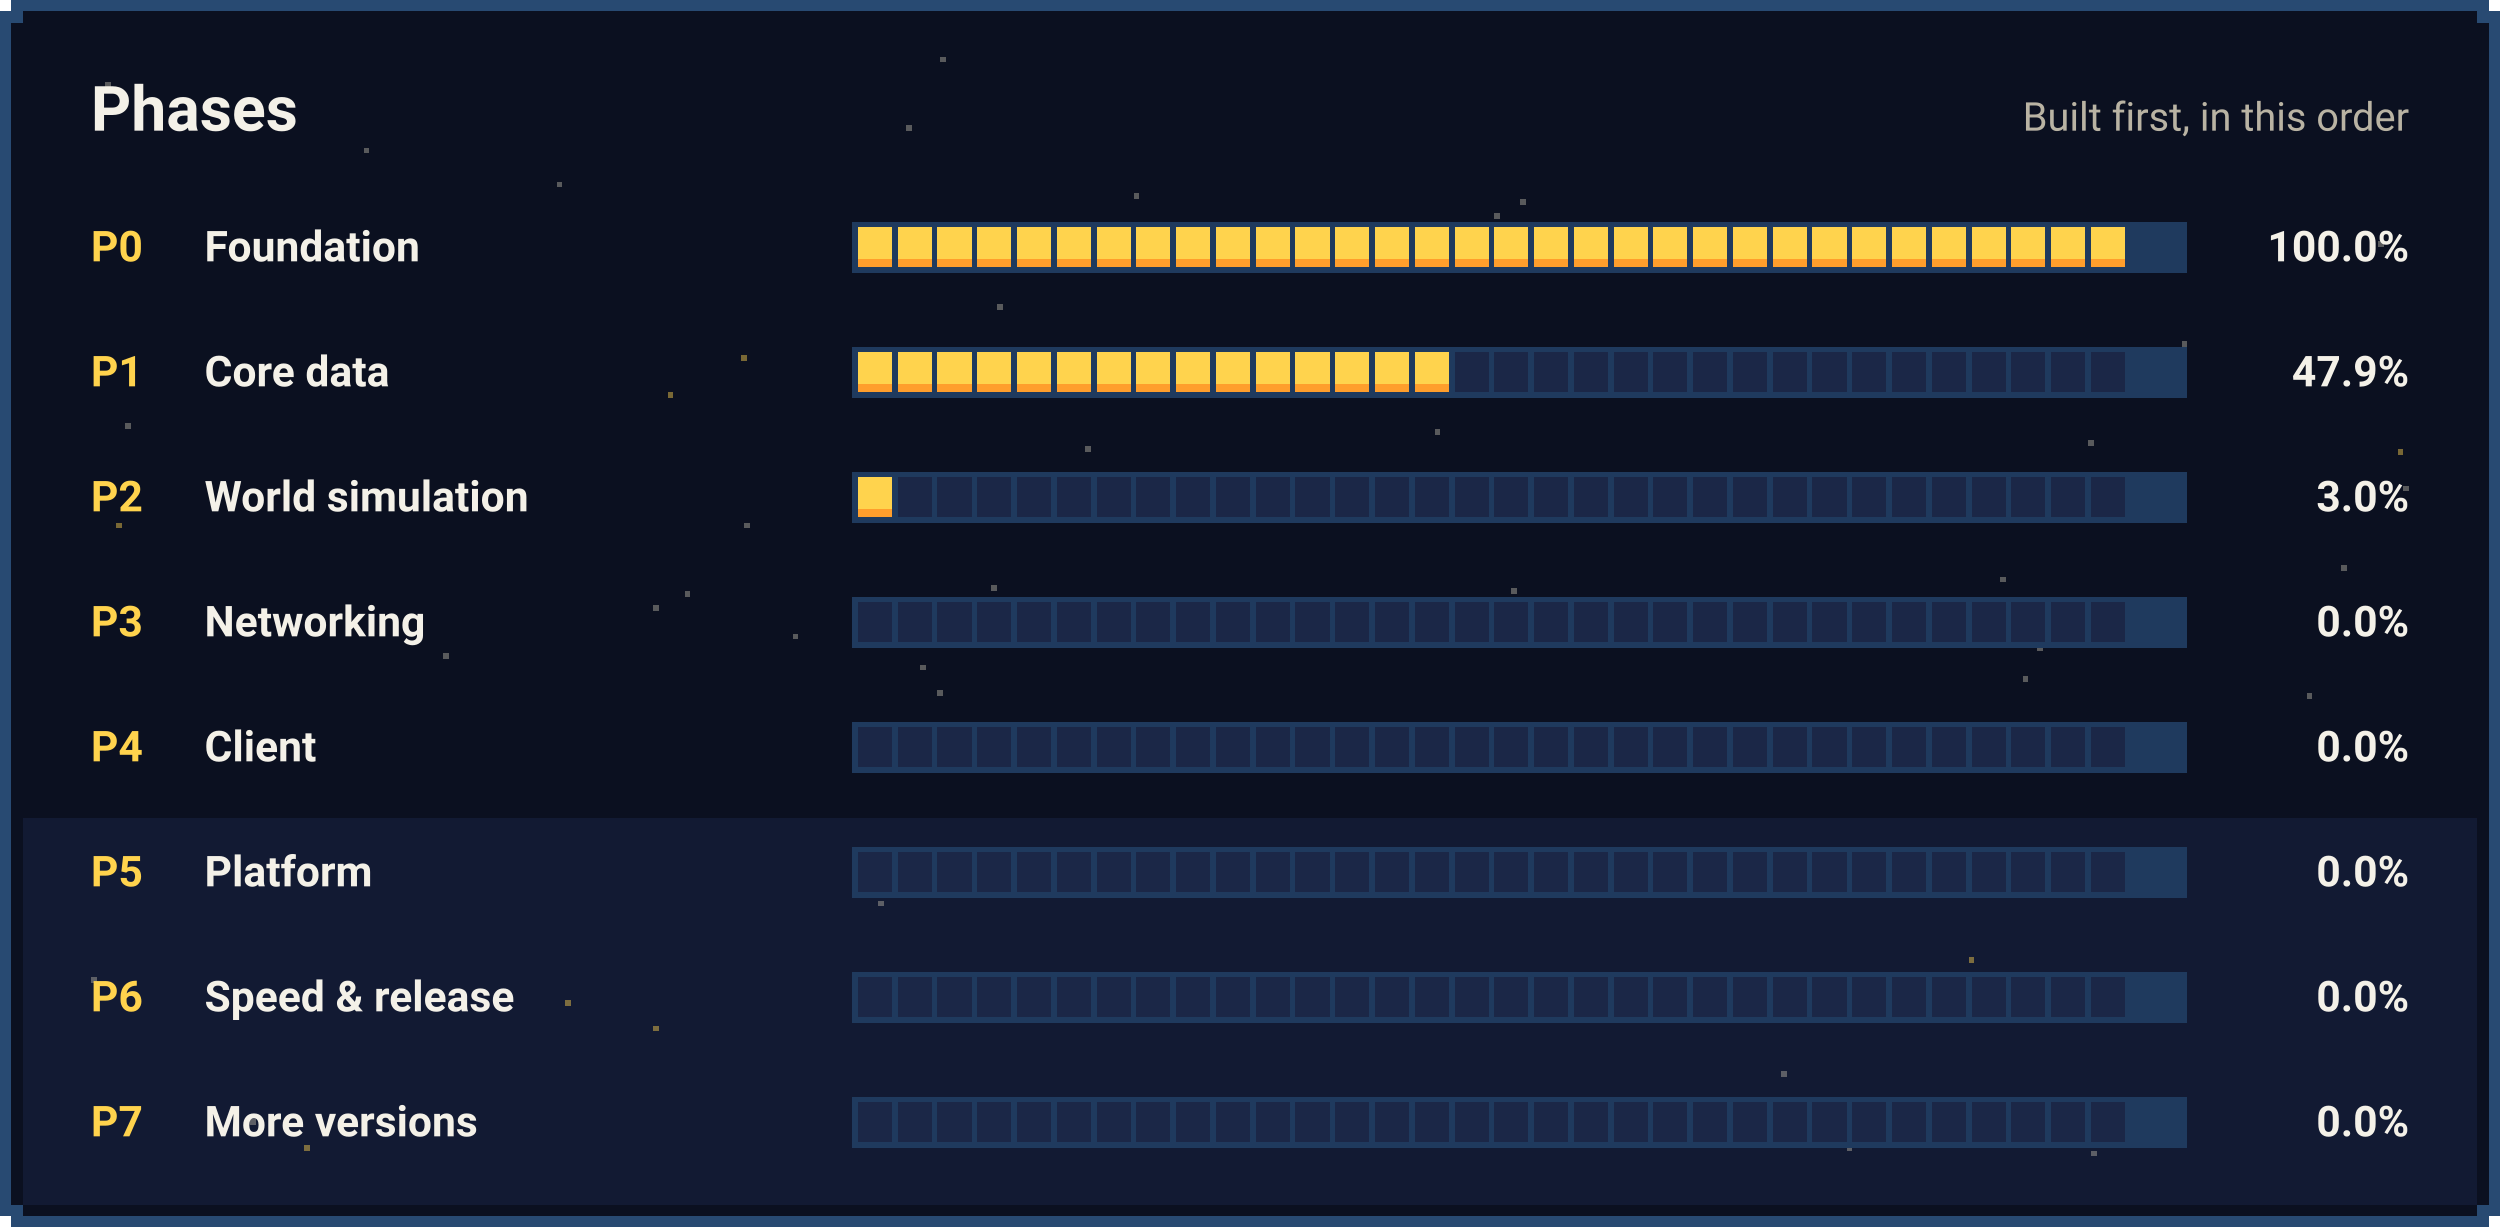
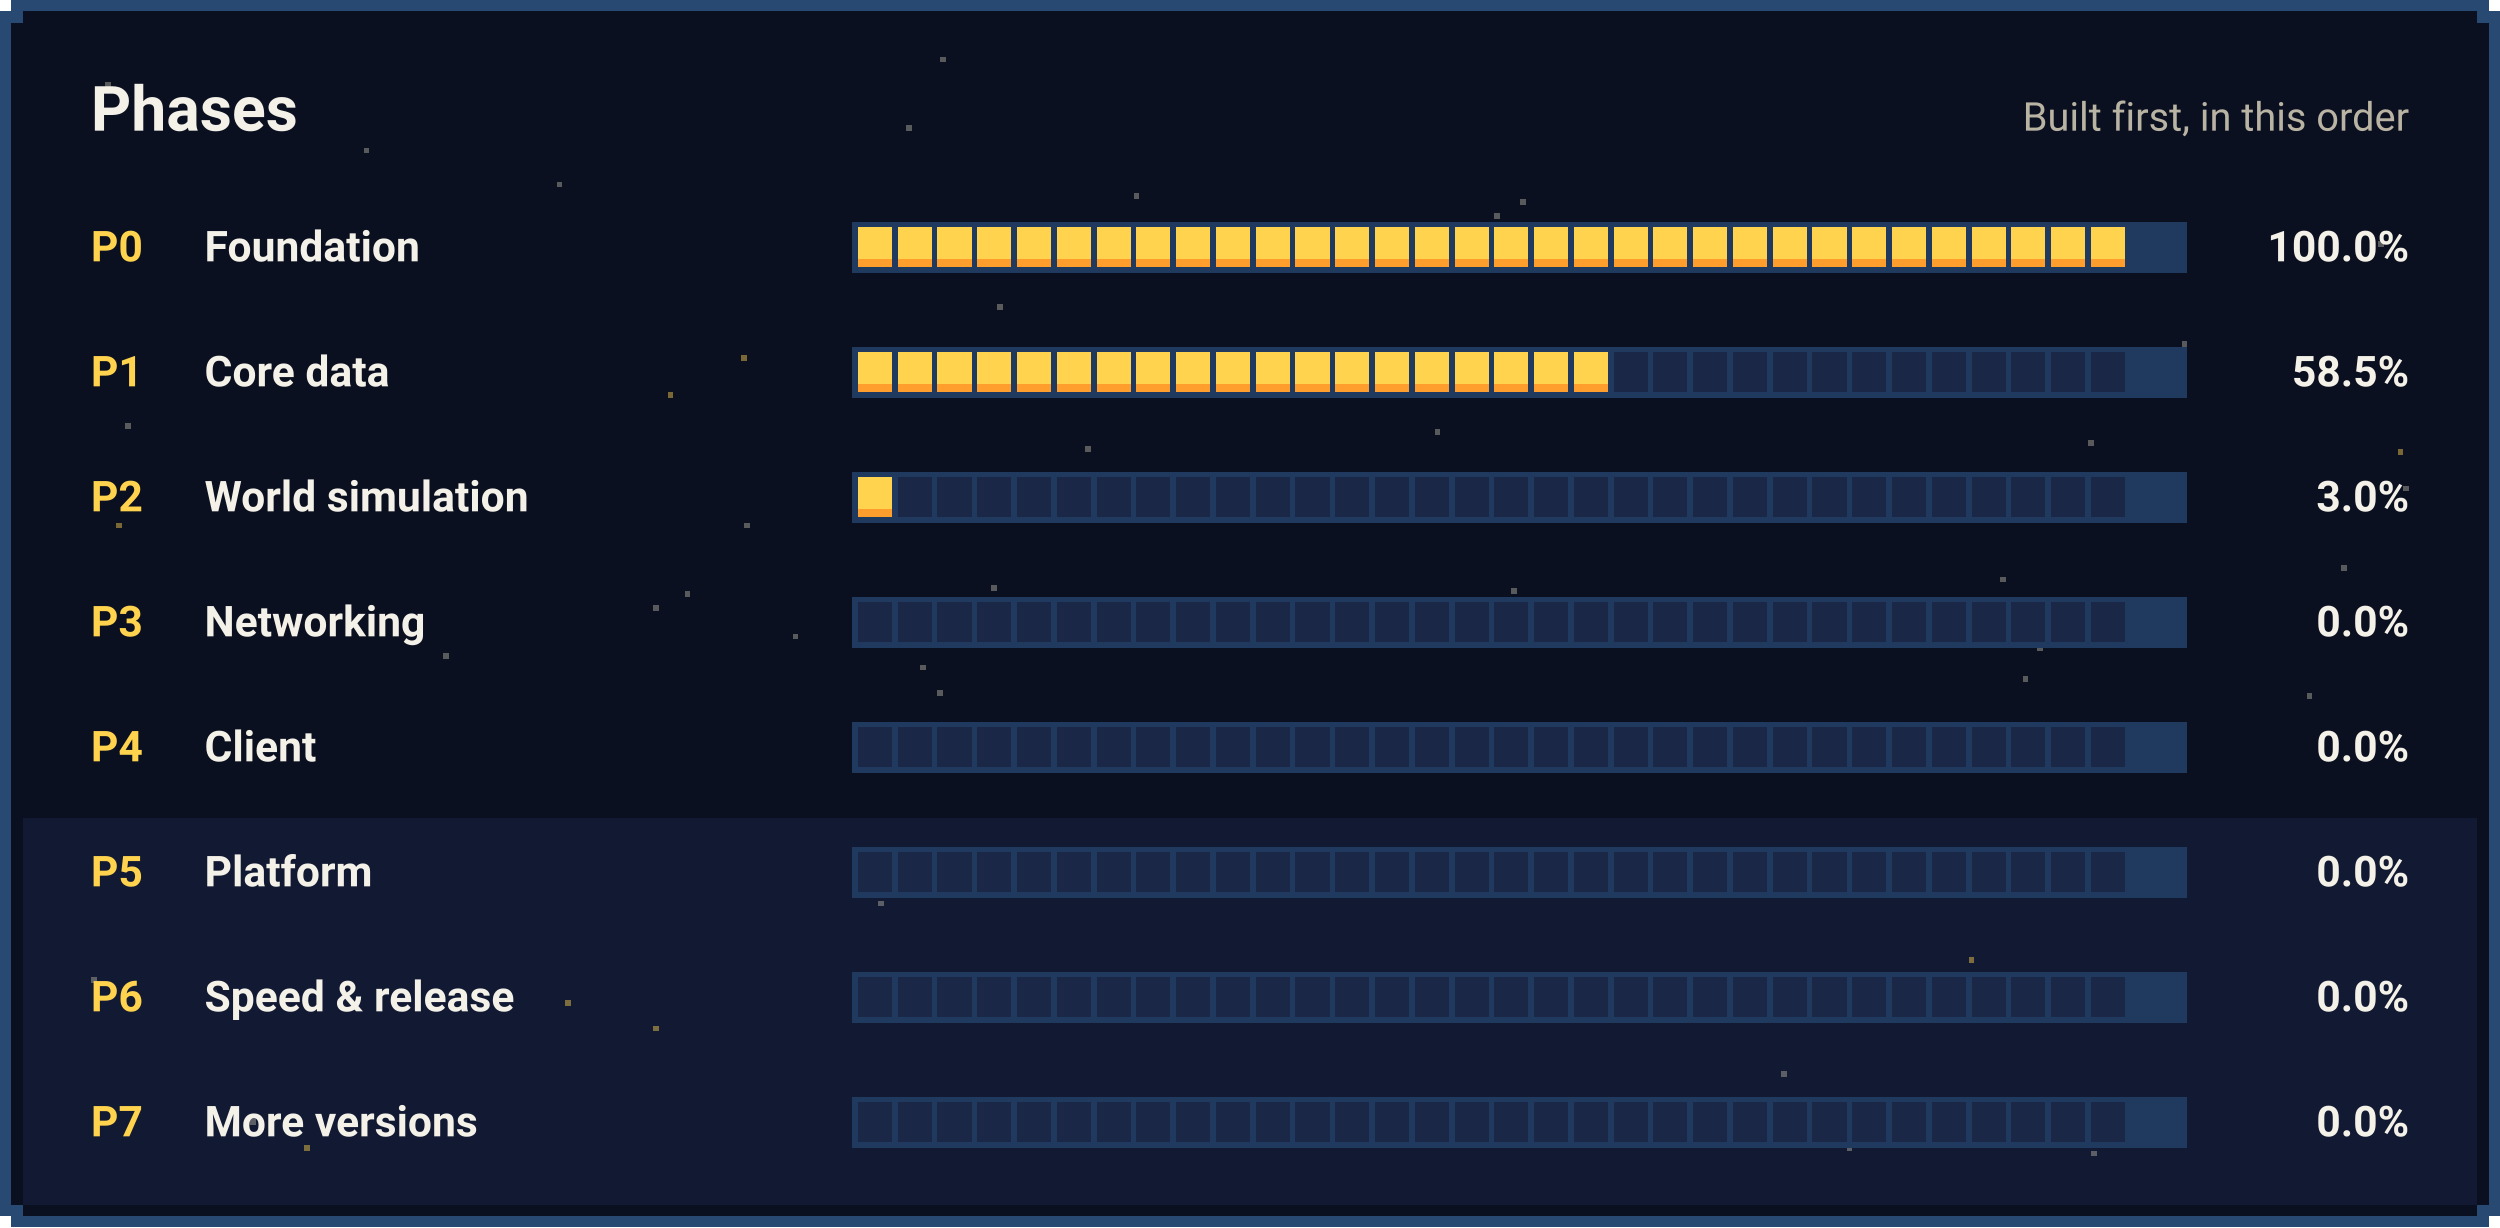
<svg xmlns="http://www.w3.org/2000/svg" width="880" height="432" viewBox="0 0 880 432" shape-rendering="crispEdges">
  <rect x="4" y="0" width="872" height="432" fill="#284A72" />
  <rect x="0" y="4" width="880" height="424" fill="#284A72" />
  <rect x="8" y="4" width="864" height="424" fill="#0B1020" />
  <rect x="4" y="8" width="872" height="416" fill="#0B1020" />
  <rect x="8" y="288" width="864" height="136" fill="#121A33" />
  <rect x="235" y="138" width="2" height="2" fill="#FFD34D" opacity="0.45" />
  <rect x="262" y="184" width="2" height="2" fill="#B9B3A3" opacity="0.45" />
  <rect x="44" y="149" width="2" height="2" fill="#B9B3A3" opacity="0.45" />
  <rect x="196" y="64" width="2" height="2" fill="#B9B3A3" opacity="0.45" />
  <rect x="331" y="20" width="2" height="2" fill="#B9B3A3" opacity="0.45" />
  <rect x="505" y="151" width="2" height="2" fill="#B9B3A3" opacity="0.45" />
  <rect x="107" y="403" width="2" height="2" fill="#FFD34D" opacity="0.45" />
  <rect x="241" y="208" width="2" height="2" fill="#B9B3A3" opacity="0.45" />
  <rect x="520" y="351" width="2" height="2" fill="#FFD34D" opacity="0.45" />
  <rect x="824" y="199" width="2" height="2" fill="#B9B3A3" opacity="0.45" />
  <rect x="758" y="131" width="2" height="2" fill="#B9B3A3" opacity="0.45" />
  <rect x="627" y="377" width="2" height="2" fill="#B9B3A3" opacity="0.45" />
  <rect x="330" y="243" width="2" height="2" fill="#B9B3A3" opacity="0.45" />
  <rect x="693" y="337" width="2" height="2" fill="#FFD34D" opacity="0.45" />
  <rect x="399" y="68" width="2" height="2" fill="#B9B3A3" opacity="0.45" />
  <rect x="650" y="403" width="2" height="2" fill="#B9B3A3" opacity="0.45" />
  <rect x="41" y="184" width="2" height="2" fill="#FFD34D" opacity="0.45" />
  <rect x="526" y="75" width="2" height="2" fill="#B9B3A3" opacity="0.45" />
  <rect x="309" y="317" width="2" height="2" fill="#B9B3A3" opacity="0.45" />
  <rect x="382" y="157" width="2" height="2" fill="#B9B3A3" opacity="0.45" />
  <rect x="349" y="206" width="2" height="2" fill="#B9B3A3" opacity="0.45" />
  <rect x="844" y="158" width="2" height="2" fill="#FFD34D" opacity="0.45" />
  <rect x="199" y="352" width="2" height="2" fill="#FFD34D" opacity="0.45" />
  <rect x="230" y="361" width="2" height="2" fill="#FFD34D" opacity="0.45" />
  <rect x="230" y="213" width="2" height="2" fill="#B9B3A3" opacity="0.45" />
  <rect x="88" y="394" width="2" height="2" fill="#B9B3A3" opacity="0.45" />
  <rect x="735" y="155" width="2" height="2" fill="#B9B3A3" opacity="0.45" />
  <rect x="156" y="230" width="2" height="2" fill="#B9B3A3" opacity="0.45" />
  <rect x="261" y="125" width="2" height="2" fill="#FFD34D" opacity="0.45" />
  <rect x="32" y="344" width="2" height="2" fill="#B9B3A3" opacity="0.45" />
  <rect x="380" y="304" width="2" height="2" fill="#B9B3A3" opacity="0.45" />
  <rect x="319" y="44" width="2" height="2" fill="#B9B3A3" opacity="0.45" />
  <rect x="712" y="238" width="2" height="2" fill="#B9B3A3" opacity="0.45" />
  <rect x="502" y="398" width="2" height="2" fill="#B9B3A3" opacity="0.45" />
  <rect x="37" y="29" width="2" height="2" fill="#B9B3A3" opacity="0.45" />
  <rect x="351" y="107" width="2" height="2" fill="#B9B3A3" opacity="0.45" />
  <rect x="768" y="120" width="2" height="2" fill="#B9B3A3" opacity="0.45" />
  <rect x="736" y="405" width="2" height="2" fill="#B9B3A3" opacity="0.45" />
  <rect x="812" y="244" width="2" height="2" fill="#B9B3A3" opacity="0.45" />
  <rect x="324" y="234" width="2" height="2" fill="#B9B3A3" opacity="0.45" />
  <rect x="717" y="227" width="2" height="2" fill="#B9B3A3" opacity="0.45" />
  <rect x="535" y="70" width="2" height="2" fill="#B9B3A3" opacity="0.45" />
  <rect x="704" y="203" width="2" height="2" fill="#B9B3A3" opacity="0.45" />
  <rect x="846" y="171" width="2" height="2" fill="#B9B3A3" opacity="0.45" />
  <rect x="279" y="223" width="2" height="2" fill="#B9B3A3" opacity="0.45" />
  <rect x="532" y="207" width="2" height="2" fill="#B9B3A3" opacity="0.45" />
  <rect x="128" y="52" width="2" height="2" fill="#B9B3A3" opacity="0.45" />
  <rect x="837" y="85" width="2" height="2" fill="#B9B3A3" opacity="0.45" />
  <text x="32" y="46" font-family="'Pixelify Sans', ui-sans-serif, system-ui, -apple-system, 'Segoe UI', Roboto, sans-serif" font-size="22" font-weight="700" fill="#F4F1E8" text-anchor="start">Phases</text>
  <text x="848" y="46" font-family="'Pixelify Sans', ui-sans-serif, system-ui, -apple-system, 'Segoe UI', Roboto, sans-serif" font-size="14" font-weight="400" fill="#B9B3A3" text-anchor="end">Built first, in this order</text>
  <text x="32" y="92" font-family="'Pixelify Sans', ui-sans-serif, system-ui, -apple-system, 'Segoe UI', Roboto, sans-serif" font-size="15" font-weight="700" fill="#FFD34D" text-anchor="start">P0</text>
  <text x="72" y="92" font-family="'Pixelify Sans', ui-sans-serif, system-ui, -apple-system, 'Segoe UI', Roboto, sans-serif" font-size="15" font-weight="600" fill="#F4F1E8" text-anchor="start">Foundation</text>
  <rect x="300" y="78" width="470" height="18" fill="#1F3A5E" />
  <rect x="302" y="80" width="12" height="14" fill="#FFD34D" />
  <rect x="302" y="91" width="12" height="3" fill="#FF9E2C" />
  <rect x="316" y="80" width="12" height="14" fill="#FFD34D" />
  <rect x="316" y="91" width="12" height="3" fill="#FF9E2C" />
  <rect x="330" y="80" width="12" height="14" fill="#FFD34D" />
  <rect x="330" y="91" width="12" height="3" fill="#FF9E2C" />
  <rect x="344" y="80" width="12" height="14" fill="#FFD34D" />
  <rect x="344" y="91" width="12" height="3" fill="#FF9E2C" />
  <rect x="358" y="80" width="12" height="14" fill="#FFD34D" />
  <rect x="358" y="91" width="12" height="3" fill="#FF9E2C" />
  <rect x="372" y="80" width="12" height="14" fill="#FFD34D" />
  <rect x="372" y="91" width="12" height="3" fill="#FF9E2C" />
  <rect x="386" y="80" width="12" height="14" fill="#FFD34D" />
  <rect x="386" y="91" width="12" height="3" fill="#FF9E2C" />
  <rect x="400" y="80" width="12" height="14" fill="#FFD34D" />
  <rect x="400" y="91" width="12" height="3" fill="#FF9E2C" />
  <rect x="414" y="80" width="12" height="14" fill="#FFD34D" />
  <rect x="414" y="91" width="12" height="3" fill="#FF9E2C" />
  <rect x="428" y="80" width="12" height="14" fill="#FFD34D" />
  <rect x="428" y="91" width="12" height="3" fill="#FF9E2C" />
  <rect x="442" y="80" width="12" height="14" fill="#FFD34D" />
  <rect x="442" y="91" width="12" height="3" fill="#FF9E2C" />
  <rect x="456" y="80" width="12" height="14" fill="#FFD34D" />
  <rect x="456" y="91" width="12" height="3" fill="#FF9E2C" />
  <rect x="470" y="80" width="12" height="14" fill="#FFD34D" />
  <rect x="470" y="91" width="12" height="3" fill="#FF9E2C" />
  <rect x="484" y="80" width="12" height="14" fill="#FFD34D" />
  <rect x="484" y="91" width="12" height="3" fill="#FF9E2C" />
  <rect x="498" y="80" width="12" height="14" fill="#FFD34D" />
  <rect x="498" y="91" width="12" height="3" fill="#FF9E2C" />
  <rect x="512" y="80" width="12" height="14" fill="#FFD34D" />
  <rect x="512" y="91" width="12" height="3" fill="#FF9E2C" />
  <rect x="526" y="80" width="12" height="14" fill="#FFD34D" />
  <rect x="526" y="91" width="12" height="3" fill="#FF9E2C" />
  <rect x="540" y="80" width="12" height="14" fill="#FFD34D" />
  <rect x="540" y="91" width="12" height="3" fill="#FF9E2C" />
  <rect x="554" y="80" width="12" height="14" fill="#FFD34D" />
  <rect x="554" y="91" width="12" height="3" fill="#FF9E2C" />
  <rect x="568" y="80" width="12" height="14" fill="#FFD34D" />
  <rect x="568" y="91" width="12" height="3" fill="#FF9E2C" />
  <rect x="582" y="80" width="12" height="14" fill="#FFD34D" />
  <rect x="582" y="91" width="12" height="3" fill="#FF9E2C" />
  <rect x="596" y="80" width="12" height="14" fill="#FFD34D" />
  <rect x="596" y="91" width="12" height="3" fill="#FF9E2C" />
  <rect x="610" y="80" width="12" height="14" fill="#FFD34D" />
  <rect x="610" y="91" width="12" height="3" fill="#FF9E2C" />
  <rect x="624" y="80" width="12" height="14" fill="#FFD34D" />
  <rect x="624" y="91" width="12" height="3" fill="#FF9E2C" />
  <rect x="638" y="80" width="12" height="14" fill="#FFD34D" />
  <rect x="638" y="91" width="12" height="3" fill="#FF9E2C" />
  <rect x="652" y="80" width="12" height="14" fill="#FFD34D" />
  <rect x="652" y="91" width="12" height="3" fill="#FF9E2C" />
  <rect x="666" y="80" width="12" height="14" fill="#FFD34D" />
  <rect x="666" y="91" width="12" height="3" fill="#FF9E2C" />
  <rect x="680" y="80" width="12" height="14" fill="#FFD34D" />
  <rect x="680" y="91" width="12" height="3" fill="#FF9E2C" />
  <rect x="694" y="80" width="12" height="14" fill="#FFD34D" />
  <rect x="694" y="91" width="12" height="3" fill="#FF9E2C" />
  <rect x="708" y="80" width="12" height="14" fill="#FFD34D" />
  <rect x="708" y="91" width="12" height="3" fill="#FF9E2C" />
  <rect x="722" y="80" width="12" height="14" fill="#FFD34D" />
  <rect x="722" y="91" width="12" height="3" fill="#FF9E2C" />
  <rect x="736" y="80" width="12" height="14" fill="#FFD34D" />
  <rect x="736" y="91" width="12" height="3" fill="#FF9E2C" />
  <text x="848" y="92" font-family="'Pixelify Sans', ui-sans-serif, system-ui, -apple-system, 'Segoe UI', Roboto, sans-serif" font-size="15" font-weight="700" fill="#F4F1E8" text-anchor="end">100.0%</text>
  <text x="32" y="136" font-family="'Pixelify Sans', ui-sans-serif, system-ui, -apple-system, 'Segoe UI', Roboto, sans-serif" font-size="15" font-weight="700" fill="#FFD34D" text-anchor="start">P1</text>
  <text x="72" y="136" font-family="'Pixelify Sans', ui-sans-serif, system-ui, -apple-system, 'Segoe UI', Roboto, sans-serif" font-size="15" font-weight="600" fill="#F4F1E8" text-anchor="start">Core data</text>
  <rect x="300" y="122" width="470" height="18" fill="#1F3A5E" />
  <rect x="302" y="124" width="12" height="14" fill="#FFD34D" />
  <rect x="302" y="135" width="12" height="3" fill="#FF9E2C" />
  <rect x="316" y="124" width="12" height="14" fill="#FFD34D" />
  <rect x="316" y="135" width="12" height="3" fill="#FF9E2C" />
  <rect x="330" y="124" width="12" height="14" fill="#FFD34D" />
  <rect x="330" y="135" width="12" height="3" fill="#FF9E2C" />
  <rect x="344" y="124" width="12" height="14" fill="#FFD34D" />
  <rect x="344" y="135" width="12" height="3" fill="#FF9E2C" />
  <rect x="358" y="124" width="12" height="14" fill="#FFD34D" />
  <rect x="358" y="135" width="12" height="3" fill="#FF9E2C" />
  <rect x="372" y="124" width="12" height="14" fill="#FFD34D" />
  <rect x="372" y="135" width="12" height="3" fill="#FF9E2C" />
  <rect x="386" y="124" width="12" height="14" fill="#FFD34D" />
  <rect x="386" y="135" width="12" height="3" fill="#FF9E2C" />
  <rect x="400" y="124" width="12" height="14" fill="#FFD34D" />
  <rect x="400" y="135" width="12" height="3" fill="#FF9E2C" />
  <rect x="414" y="124" width="12" height="14" fill="#FFD34D" />
  <rect x="414" y="135" width="12" height="3" fill="#FF9E2C" />
  <rect x="428" y="124" width="12" height="14" fill="#FFD34D" />
  <rect x="428" y="135" width="12" height="3" fill="#FF9E2C" />
  <rect x="442" y="124" width="12" height="14" fill="#FFD34D" />
  <rect x="442" y="135" width="12" height="3" fill="#FF9E2C" />
  <rect x="456" y="124" width="12" height="14" fill="#FFD34D" />
  <rect x="456" y="135" width="12" height="3" fill="#FF9E2C" />
  <rect x="470" y="124" width="12" height="14" fill="#FFD34D" />
  <rect x="470" y="135" width="12" height="3" fill="#FF9E2C" />
  <rect x="484" y="124" width="12" height="14" fill="#FFD34D" />
  <rect x="484" y="135" width="12" height="3" fill="#FF9E2C" />
  <rect x="498" y="124" width="12" height="14" fill="#FFD34D" />
  <rect x="498" y="135" width="12" height="3" fill="#FF9E2C" />
-   <rect x="512" y="124" width="12" height="14" fill="#1B2747" />
-   <rect x="526" y="124" width="12" height="14" fill="#1B2747" />
-   <rect x="540" y="124" width="12" height="14" fill="#1B2747" />
-   <rect x="554" y="124" width="12" height="14" fill="#1B2747" />
+   <rect x="512" y="124" width="12" height="14" fill="#FFD34D" />
+   <rect x="512" y="135" width="12" height="3" fill="#FF9E2C" />
+   <rect x="526" y="124" width="12" height="14" fill="#FFD34D" />
+   <rect x="526" y="135" width="12" height="3" fill="#FF9E2C" />
+   <rect x="540" y="124" width="12" height="14" fill="#FFD34D" />
+   <rect x="540" y="135" width="12" height="3" fill="#FF9E2C" />
+   <rect x="554" y="124" width="12" height="14" fill="#FFD34D" />
+   <rect x="554" y="135" width="12" height="3" fill="#FF9E2C" />
  <rect x="568" y="124" width="12" height="14" fill="#1B2747" />
  <rect x="582" y="124" width="12" height="14" fill="#1B2747" />
  <rect x="596" y="124" width="12" height="14" fill="#1B2747" />
  <rect x="610" y="124" width="12" height="14" fill="#1B2747" />
  <rect x="624" y="124" width="12" height="14" fill="#1B2747" />
  <rect x="638" y="124" width="12" height="14" fill="#1B2747" />
  <rect x="652" y="124" width="12" height="14" fill="#1B2747" />
  <rect x="666" y="124" width="12" height="14" fill="#1B2747" />
  <rect x="680" y="124" width="12" height="14" fill="#1B2747" />
  <rect x="694" y="124" width="12" height="14" fill="#1B2747" />
  <rect x="708" y="124" width="12" height="14" fill="#1B2747" />
  <rect x="722" y="124" width="12" height="14" fill="#1B2747" />
  <rect x="736" y="124" width="12" height="14" fill="#1B2747" />
-   <text x="848" y="136" font-family="'Pixelify Sans', ui-sans-serif, system-ui, -apple-system, 'Segoe UI', Roboto, sans-serif" font-size="15" font-weight="700" fill="#F4F1E8" text-anchor="end">47.9%</text>
+   <text x="848" y="136" font-family="'Pixelify Sans', ui-sans-serif, system-ui, -apple-system, 'Segoe UI', Roboto, sans-serif" font-size="15" font-weight="700" fill="#F4F1E8" text-anchor="end">58.5%</text>
  <text x="32" y="180" font-family="'Pixelify Sans', ui-sans-serif, system-ui, -apple-system, 'Segoe UI', Roboto, sans-serif" font-size="15" font-weight="700" fill="#FFD34D" text-anchor="start">P2</text>
  <text x="72" y="180" font-family="'Pixelify Sans', ui-sans-serif, system-ui, -apple-system, 'Segoe UI', Roboto, sans-serif" font-size="15" font-weight="600" fill="#F4F1E8" text-anchor="start">World simulation</text>
  <rect x="300" y="166" width="470" height="18" fill="#1F3A5E" />
  <rect x="302" y="168" width="12" height="14" fill="#FFD34D" />
  <rect x="302" y="179" width="12" height="3" fill="#FF9E2C" />
  <rect x="316" y="168" width="12" height="14" fill="#1B2747" />
  <rect x="330" y="168" width="12" height="14" fill="#1B2747" />
  <rect x="344" y="168" width="12" height="14" fill="#1B2747" />
  <rect x="358" y="168" width="12" height="14" fill="#1B2747" />
  <rect x="372" y="168" width="12" height="14" fill="#1B2747" />
  <rect x="386" y="168" width="12" height="14" fill="#1B2747" />
  <rect x="400" y="168" width="12" height="14" fill="#1B2747" />
  <rect x="414" y="168" width="12" height="14" fill="#1B2747" />
  <rect x="428" y="168" width="12" height="14" fill="#1B2747" />
  <rect x="442" y="168" width="12" height="14" fill="#1B2747" />
  <rect x="456" y="168" width="12" height="14" fill="#1B2747" />
  <rect x="470" y="168" width="12" height="14" fill="#1B2747" />
  <rect x="484" y="168" width="12" height="14" fill="#1B2747" />
  <rect x="498" y="168" width="12" height="14" fill="#1B2747" />
  <rect x="512" y="168" width="12" height="14" fill="#1B2747" />
  <rect x="526" y="168" width="12" height="14" fill="#1B2747" />
  <rect x="540" y="168" width="12" height="14" fill="#1B2747" />
  <rect x="554" y="168" width="12" height="14" fill="#1B2747" />
  <rect x="568" y="168" width="12" height="14" fill="#1B2747" />
  <rect x="582" y="168" width="12" height="14" fill="#1B2747" />
  <rect x="596" y="168" width="12" height="14" fill="#1B2747" />
  <rect x="610" y="168" width="12" height="14" fill="#1B2747" />
  <rect x="624" y="168" width="12" height="14" fill="#1B2747" />
  <rect x="638" y="168" width="12" height="14" fill="#1B2747" />
  <rect x="652" y="168" width="12" height="14" fill="#1B2747" />
  <rect x="666" y="168" width="12" height="14" fill="#1B2747" />
  <rect x="680" y="168" width="12" height="14" fill="#1B2747" />
  <rect x="694" y="168" width="12" height="14" fill="#1B2747" />
  <rect x="708" y="168" width="12" height="14" fill="#1B2747" />
  <rect x="722" y="168" width="12" height="14" fill="#1B2747" />
  <rect x="736" y="168" width="12" height="14" fill="#1B2747" />
  <text x="848" y="180" font-family="'Pixelify Sans', ui-sans-serif, system-ui, -apple-system, 'Segoe UI', Roboto, sans-serif" font-size="15" font-weight="700" fill="#F4F1E8" text-anchor="end">3.0%</text>
  <text x="32" y="224" font-family="'Pixelify Sans', ui-sans-serif, system-ui, -apple-system, 'Segoe UI', Roboto, sans-serif" font-size="15" font-weight="700" fill="#FFD34D" text-anchor="start">P3</text>
  <text x="72" y="224" font-family="'Pixelify Sans', ui-sans-serif, system-ui, -apple-system, 'Segoe UI', Roboto, sans-serif" font-size="15" font-weight="600" fill="#F4F1E8" text-anchor="start">Networking</text>
  <rect x="300" y="210" width="470" height="18" fill="#1F3A5E" />
  <rect x="302" y="212" width="12" height="14" fill="#1B2747" />
  <rect x="316" y="212" width="12" height="14" fill="#1B2747" />
  <rect x="330" y="212" width="12" height="14" fill="#1B2747" />
  <rect x="344" y="212" width="12" height="14" fill="#1B2747" />
  <rect x="358" y="212" width="12" height="14" fill="#1B2747" />
  <rect x="372" y="212" width="12" height="14" fill="#1B2747" />
  <rect x="386" y="212" width="12" height="14" fill="#1B2747" />
  <rect x="400" y="212" width="12" height="14" fill="#1B2747" />
  <rect x="414" y="212" width="12" height="14" fill="#1B2747" />
  <rect x="428" y="212" width="12" height="14" fill="#1B2747" />
  <rect x="442" y="212" width="12" height="14" fill="#1B2747" />
  <rect x="456" y="212" width="12" height="14" fill="#1B2747" />
  <rect x="470" y="212" width="12" height="14" fill="#1B2747" />
  <rect x="484" y="212" width="12" height="14" fill="#1B2747" />
  <rect x="498" y="212" width="12" height="14" fill="#1B2747" />
  <rect x="512" y="212" width="12" height="14" fill="#1B2747" />
  <rect x="526" y="212" width="12" height="14" fill="#1B2747" />
  <rect x="540" y="212" width="12" height="14" fill="#1B2747" />
  <rect x="554" y="212" width="12" height="14" fill="#1B2747" />
  <rect x="568" y="212" width="12" height="14" fill="#1B2747" />
  <rect x="582" y="212" width="12" height="14" fill="#1B2747" />
  <rect x="596" y="212" width="12" height="14" fill="#1B2747" />
  <rect x="610" y="212" width="12" height="14" fill="#1B2747" />
  <rect x="624" y="212" width="12" height="14" fill="#1B2747" />
  <rect x="638" y="212" width="12" height="14" fill="#1B2747" />
  <rect x="652" y="212" width="12" height="14" fill="#1B2747" />
  <rect x="666" y="212" width="12" height="14" fill="#1B2747" />
  <rect x="680" y="212" width="12" height="14" fill="#1B2747" />
  <rect x="694" y="212" width="12" height="14" fill="#1B2747" />
  <rect x="708" y="212" width="12" height="14" fill="#1B2747" />
  <rect x="722" y="212" width="12" height="14" fill="#1B2747" />
  <rect x="736" y="212" width="12" height="14" fill="#1B2747" />
  <text x="848" y="224" font-family="'Pixelify Sans', ui-sans-serif, system-ui, -apple-system, 'Segoe UI', Roboto, sans-serif" font-size="15" font-weight="700" fill="#F4F1E8" text-anchor="end">0.0%</text>
  <text x="32" y="268" font-family="'Pixelify Sans', ui-sans-serif, system-ui, -apple-system, 'Segoe UI', Roboto, sans-serif" font-size="15" font-weight="700" fill="#FFD34D" text-anchor="start">P4</text>
  <text x="72" y="268" font-family="'Pixelify Sans', ui-sans-serif, system-ui, -apple-system, 'Segoe UI', Roboto, sans-serif" font-size="15" font-weight="600" fill="#F4F1E8" text-anchor="start">Client</text>
  <rect x="300" y="254" width="470" height="18" fill="#1F3A5E" />
  <rect x="302" y="256" width="12" height="14" fill="#1B2747" />
  <rect x="316" y="256" width="12" height="14" fill="#1B2747" />
  <rect x="330" y="256" width="12" height="14" fill="#1B2747" />
  <rect x="344" y="256" width="12" height="14" fill="#1B2747" />
  <rect x="358" y="256" width="12" height="14" fill="#1B2747" />
  <rect x="372" y="256" width="12" height="14" fill="#1B2747" />
  <rect x="386" y="256" width="12" height="14" fill="#1B2747" />
  <rect x="400" y="256" width="12" height="14" fill="#1B2747" />
  <rect x="414" y="256" width="12" height="14" fill="#1B2747" />
  <rect x="428" y="256" width="12" height="14" fill="#1B2747" />
  <rect x="442" y="256" width="12" height="14" fill="#1B2747" />
  <rect x="456" y="256" width="12" height="14" fill="#1B2747" />
  <rect x="470" y="256" width="12" height="14" fill="#1B2747" />
  <rect x="484" y="256" width="12" height="14" fill="#1B2747" />
  <rect x="498" y="256" width="12" height="14" fill="#1B2747" />
  <rect x="512" y="256" width="12" height="14" fill="#1B2747" />
  <rect x="526" y="256" width="12" height="14" fill="#1B2747" />
  <rect x="540" y="256" width="12" height="14" fill="#1B2747" />
  <rect x="554" y="256" width="12" height="14" fill="#1B2747" />
  <rect x="568" y="256" width="12" height="14" fill="#1B2747" />
  <rect x="582" y="256" width="12" height="14" fill="#1B2747" />
  <rect x="596" y="256" width="12" height="14" fill="#1B2747" />
  <rect x="610" y="256" width="12" height="14" fill="#1B2747" />
  <rect x="624" y="256" width="12" height="14" fill="#1B2747" />
  <rect x="638" y="256" width="12" height="14" fill="#1B2747" />
  <rect x="652" y="256" width="12" height="14" fill="#1B2747" />
  <rect x="666" y="256" width="12" height="14" fill="#1B2747" />
  <rect x="680" y="256" width="12" height="14" fill="#1B2747" />
  <rect x="694" y="256" width="12" height="14" fill="#1B2747" />
  <rect x="708" y="256" width="12" height="14" fill="#1B2747" />
  <rect x="722" y="256" width="12" height="14" fill="#1B2747" />
  <rect x="736" y="256" width="12" height="14" fill="#1B2747" />
  <text x="848" y="268" font-family="'Pixelify Sans', ui-sans-serif, system-ui, -apple-system, 'Segoe UI', Roboto, sans-serif" font-size="15" font-weight="700" fill="#F4F1E8" text-anchor="end">0.0%</text>
  <text x="32" y="312" font-family="'Pixelify Sans', ui-sans-serif, system-ui, -apple-system, 'Segoe UI', Roboto, sans-serif" font-size="15" font-weight="700" fill="#FFD34D" text-anchor="start">P5</text>
  <text x="72" y="312" font-family="'Pixelify Sans', ui-sans-serif, system-ui, -apple-system, 'Segoe UI', Roboto, sans-serif" font-size="15" font-weight="600" fill="#F4F1E8" text-anchor="start">Platform</text>
  <rect x="300" y="298" width="470" height="18" fill="#1F3A5E" />
  <rect x="302" y="300" width="12" height="14" fill="#1B2747" />
  <rect x="316" y="300" width="12" height="14" fill="#1B2747" />
  <rect x="330" y="300" width="12" height="14" fill="#1B2747" />
  <rect x="344" y="300" width="12" height="14" fill="#1B2747" />
  <rect x="358" y="300" width="12" height="14" fill="#1B2747" />
  <rect x="372" y="300" width="12" height="14" fill="#1B2747" />
  <rect x="386" y="300" width="12" height="14" fill="#1B2747" />
  <rect x="400" y="300" width="12" height="14" fill="#1B2747" />
  <rect x="414" y="300" width="12" height="14" fill="#1B2747" />
  <rect x="428" y="300" width="12" height="14" fill="#1B2747" />
  <rect x="442" y="300" width="12" height="14" fill="#1B2747" />
  <rect x="456" y="300" width="12" height="14" fill="#1B2747" />
  <rect x="470" y="300" width="12" height="14" fill="#1B2747" />
  <rect x="484" y="300" width="12" height="14" fill="#1B2747" />
  <rect x="498" y="300" width="12" height="14" fill="#1B2747" />
  <rect x="512" y="300" width="12" height="14" fill="#1B2747" />
  <rect x="526" y="300" width="12" height="14" fill="#1B2747" />
  <rect x="540" y="300" width="12" height="14" fill="#1B2747" />
  <rect x="554" y="300" width="12" height="14" fill="#1B2747" />
  <rect x="568" y="300" width="12" height="14" fill="#1B2747" />
  <rect x="582" y="300" width="12" height="14" fill="#1B2747" />
  <rect x="596" y="300" width="12" height="14" fill="#1B2747" />
  <rect x="610" y="300" width="12" height="14" fill="#1B2747" />
  <rect x="624" y="300" width="12" height="14" fill="#1B2747" />
  <rect x="638" y="300" width="12" height="14" fill="#1B2747" />
  <rect x="652" y="300" width="12" height="14" fill="#1B2747" />
  <rect x="666" y="300" width="12" height="14" fill="#1B2747" />
  <rect x="680" y="300" width="12" height="14" fill="#1B2747" />
  <rect x="694" y="300" width="12" height="14" fill="#1B2747" />
  <rect x="708" y="300" width="12" height="14" fill="#1B2747" />
  <rect x="722" y="300" width="12" height="14" fill="#1B2747" />
  <rect x="736" y="300" width="12" height="14" fill="#1B2747" />
  <text x="848" y="312" font-family="'Pixelify Sans', ui-sans-serif, system-ui, -apple-system, 'Segoe UI', Roboto, sans-serif" font-size="15" font-weight="700" fill="#F4F1E8" text-anchor="end">0.0%</text>
  <text x="32" y="356" font-family="'Pixelify Sans', ui-sans-serif, system-ui, -apple-system, 'Segoe UI', Roboto, sans-serif" font-size="15" font-weight="700" fill="#FFD34D" text-anchor="start">P6</text>
  <text x="72" y="356" font-family="'Pixelify Sans', ui-sans-serif, system-ui, -apple-system, 'Segoe UI', Roboto, sans-serif" font-size="15" font-weight="600" fill="#F4F1E8" text-anchor="start">Speed &amp; release</text>
  <rect x="300" y="342" width="470" height="18" fill="#1F3A5E" />
  <rect x="302" y="344" width="12" height="14" fill="#1B2747" />
  <rect x="316" y="344" width="12" height="14" fill="#1B2747" />
  <rect x="330" y="344" width="12" height="14" fill="#1B2747" />
  <rect x="344" y="344" width="12" height="14" fill="#1B2747" />
  <rect x="358" y="344" width="12" height="14" fill="#1B2747" />
  <rect x="372" y="344" width="12" height="14" fill="#1B2747" />
  <rect x="386" y="344" width="12" height="14" fill="#1B2747" />
  <rect x="400" y="344" width="12" height="14" fill="#1B2747" />
  <rect x="414" y="344" width="12" height="14" fill="#1B2747" />
  <rect x="428" y="344" width="12" height="14" fill="#1B2747" />
  <rect x="442" y="344" width="12" height="14" fill="#1B2747" />
  <rect x="456" y="344" width="12" height="14" fill="#1B2747" />
  <rect x="470" y="344" width="12" height="14" fill="#1B2747" />
  <rect x="484" y="344" width="12" height="14" fill="#1B2747" />
  <rect x="498" y="344" width="12" height="14" fill="#1B2747" />
  <rect x="512" y="344" width="12" height="14" fill="#1B2747" />
  <rect x="526" y="344" width="12" height="14" fill="#1B2747" />
  <rect x="540" y="344" width="12" height="14" fill="#1B2747" />
  <rect x="554" y="344" width="12" height="14" fill="#1B2747" />
  <rect x="568" y="344" width="12" height="14" fill="#1B2747" />
  <rect x="582" y="344" width="12" height="14" fill="#1B2747" />
  <rect x="596" y="344" width="12" height="14" fill="#1B2747" />
  <rect x="610" y="344" width="12" height="14" fill="#1B2747" />
  <rect x="624" y="344" width="12" height="14" fill="#1B2747" />
  <rect x="638" y="344" width="12" height="14" fill="#1B2747" />
  <rect x="652" y="344" width="12" height="14" fill="#1B2747" />
  <rect x="666" y="344" width="12" height="14" fill="#1B2747" />
  <rect x="680" y="344" width="12" height="14" fill="#1B2747" />
  <rect x="694" y="344" width="12" height="14" fill="#1B2747" />
  <rect x="708" y="344" width="12" height="14" fill="#1B2747" />
  <rect x="722" y="344" width="12" height="14" fill="#1B2747" />
  <rect x="736" y="344" width="12" height="14" fill="#1B2747" />
  <text x="848" y="356" font-family="'Pixelify Sans', ui-sans-serif, system-ui, -apple-system, 'Segoe UI', Roboto, sans-serif" font-size="15" font-weight="700" fill="#F4F1E8" text-anchor="end">0.0%</text>
  <text x="32" y="400" font-family="'Pixelify Sans', ui-sans-serif, system-ui, -apple-system, 'Segoe UI', Roboto, sans-serif" font-size="15" font-weight="700" fill="#FFD34D" text-anchor="start">P7</text>
  <text x="72" y="400" font-family="'Pixelify Sans', ui-sans-serif, system-ui, -apple-system, 'Segoe UI', Roboto, sans-serif" font-size="15" font-weight="600" fill="#F4F1E8" text-anchor="start">More versions</text>
  <rect x="300" y="386" width="470" height="18" fill="#1F3A5E" />
  <rect x="302" y="388" width="12" height="14" fill="#1B2747" />
  <rect x="316" y="388" width="12" height="14" fill="#1B2747" />
  <rect x="330" y="388" width="12" height="14" fill="#1B2747" />
  <rect x="344" y="388" width="12" height="14" fill="#1B2747" />
  <rect x="358" y="388" width="12" height="14" fill="#1B2747" />
  <rect x="372" y="388" width="12" height="14" fill="#1B2747" />
  <rect x="386" y="388" width="12" height="14" fill="#1B2747" />
  <rect x="400" y="388" width="12" height="14" fill="#1B2747" />
  <rect x="414" y="388" width="12" height="14" fill="#1B2747" />
  <rect x="428" y="388" width="12" height="14" fill="#1B2747" />
  <rect x="442" y="388" width="12" height="14" fill="#1B2747" />
  <rect x="456" y="388" width="12" height="14" fill="#1B2747" />
  <rect x="470" y="388" width="12" height="14" fill="#1B2747" />
  <rect x="484" y="388" width="12" height="14" fill="#1B2747" />
  <rect x="498" y="388" width="12" height="14" fill="#1B2747" />
  <rect x="512" y="388" width="12" height="14" fill="#1B2747" />
  <rect x="526" y="388" width="12" height="14" fill="#1B2747" />
  <rect x="540" y="388" width="12" height="14" fill="#1B2747" />
  <rect x="554" y="388" width="12" height="14" fill="#1B2747" />
  <rect x="568" y="388" width="12" height="14" fill="#1B2747" />
  <rect x="582" y="388" width="12" height="14" fill="#1B2747" />
  <rect x="596" y="388" width="12" height="14" fill="#1B2747" />
  <rect x="610" y="388" width="12" height="14" fill="#1B2747" />
  <rect x="624" y="388" width="12" height="14" fill="#1B2747" />
  <rect x="638" y="388" width="12" height="14" fill="#1B2747" />
  <rect x="652" y="388" width="12" height="14" fill="#1B2747" />
  <rect x="666" y="388" width="12" height="14" fill="#1B2747" />
  <rect x="680" y="388" width="12" height="14" fill="#1B2747" />
  <rect x="694" y="388" width="12" height="14" fill="#1B2747" />
  <rect x="708" y="388" width="12" height="14" fill="#1B2747" />
  <rect x="722" y="388" width="12" height="14" fill="#1B2747" />
  <rect x="736" y="388" width="12" height="14" fill="#1B2747" />
  <text x="848" y="400" font-family="'Pixelify Sans', ui-sans-serif, system-ui, -apple-system, 'Segoe UI', Roboto, sans-serif" font-size="15" font-weight="700" fill="#F4F1E8" text-anchor="end">0.0%</text>
</svg>
